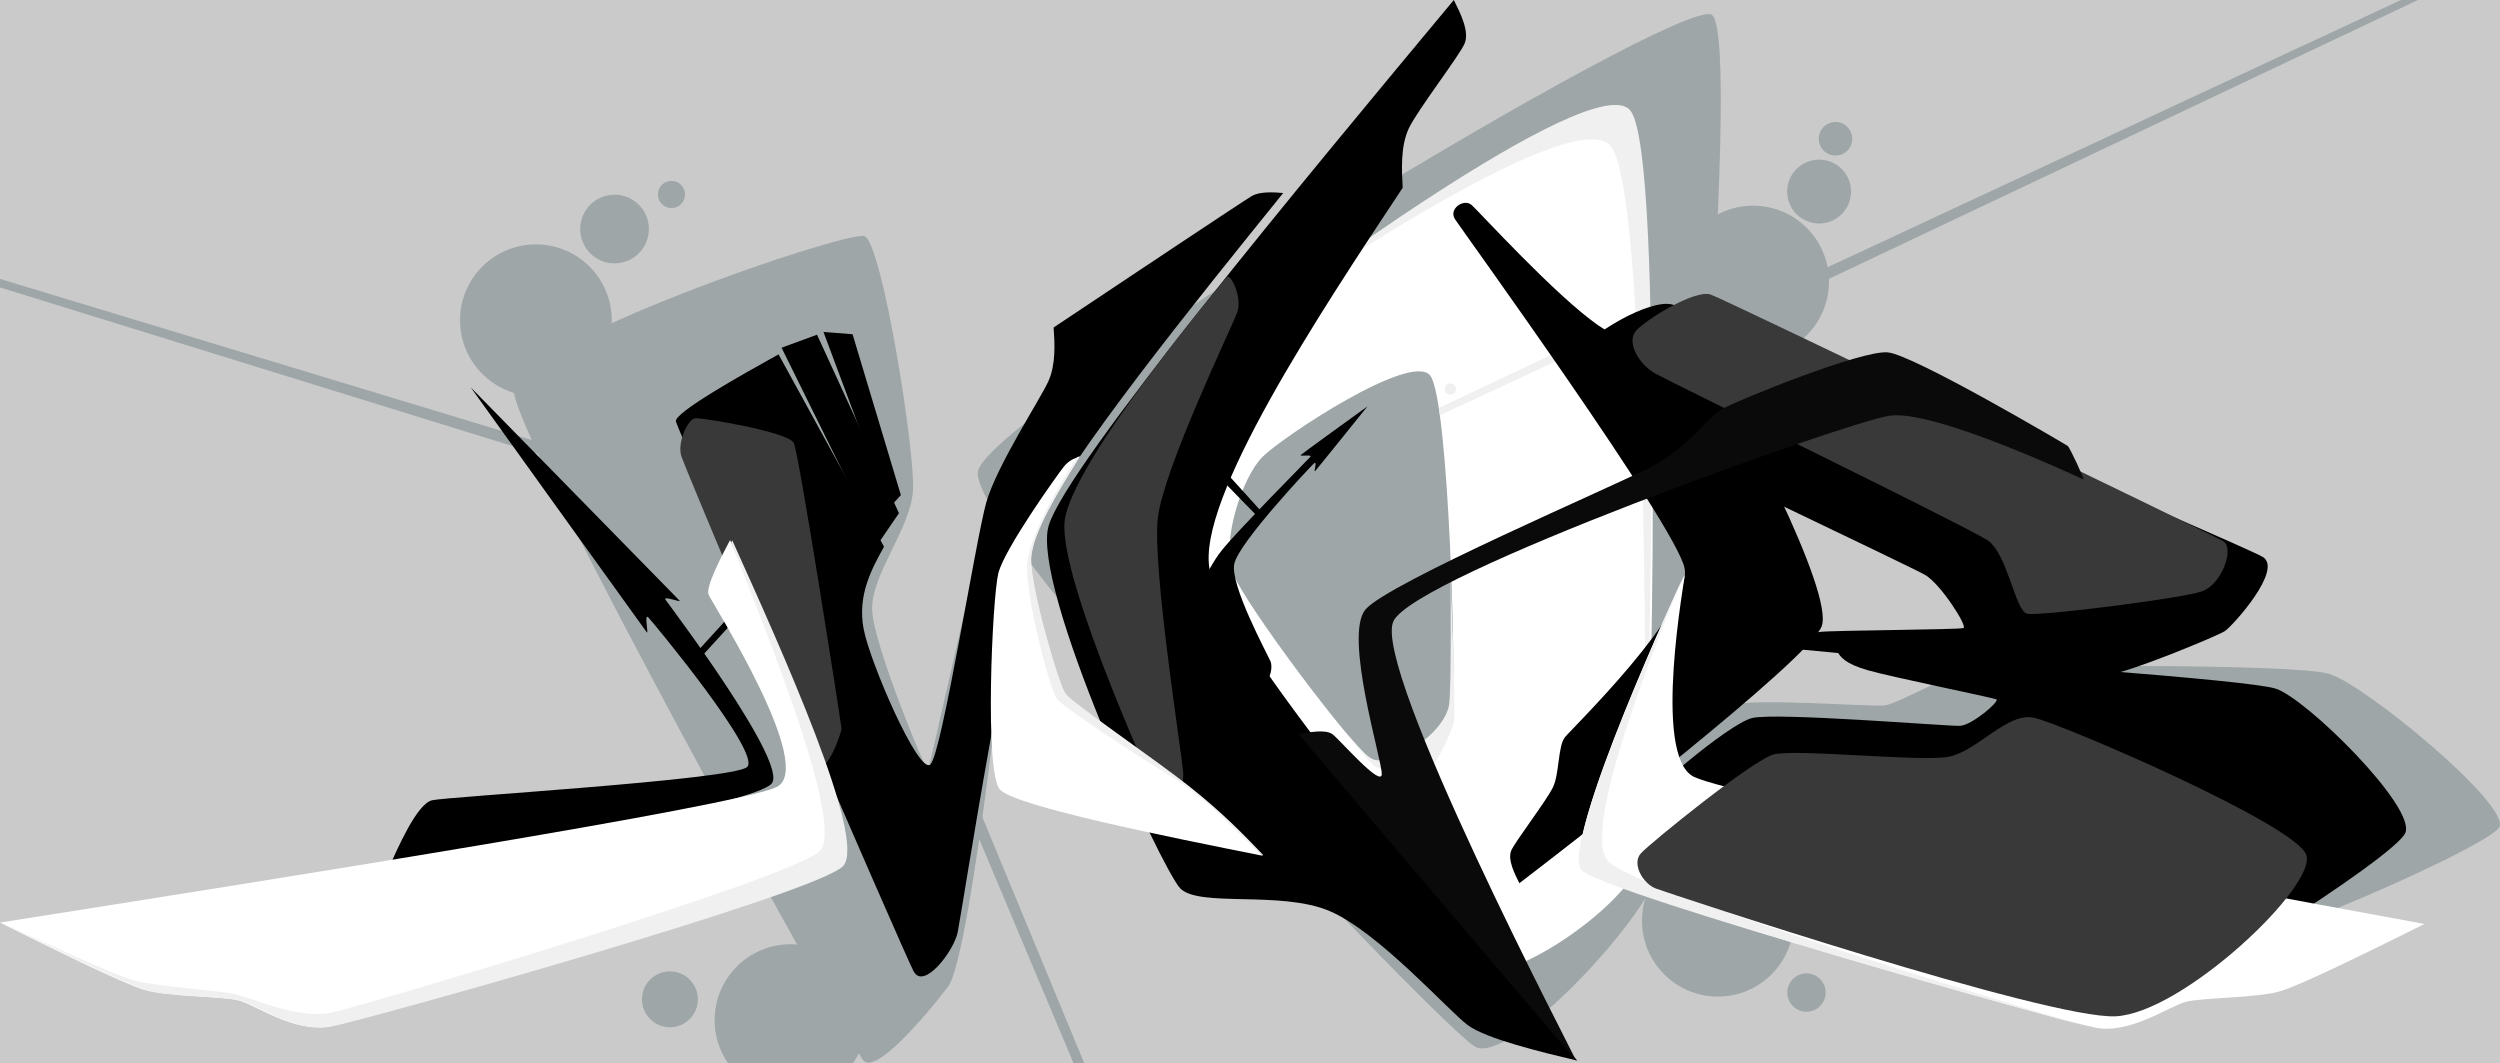
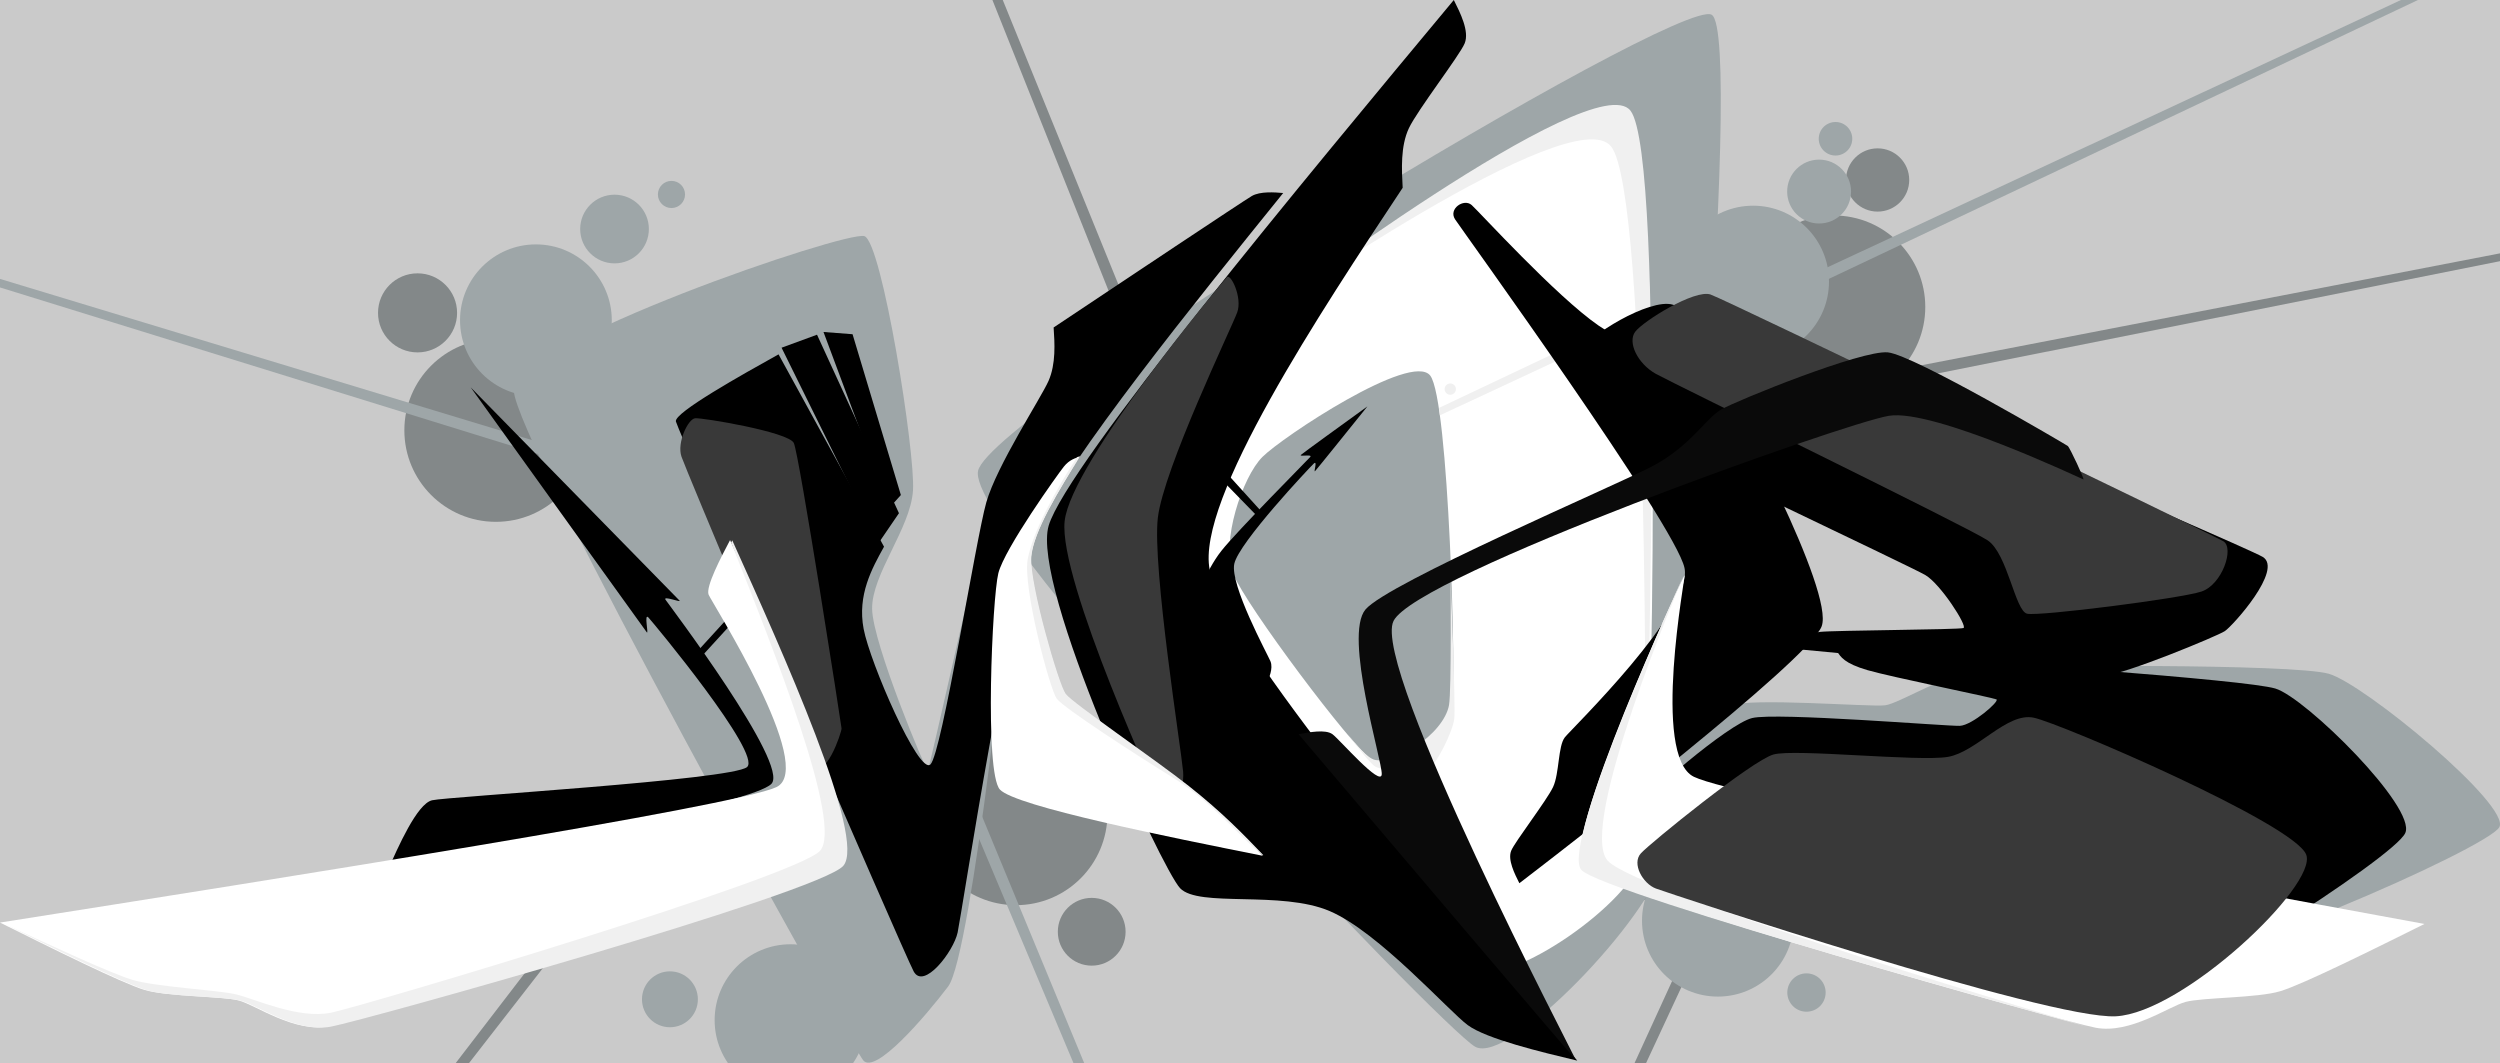
<svg xmlns="http://www.w3.org/2000/svg" width="1098.028" height="466.738" viewBox="0 0 290.52 123.491" version="1.1" id="svg1">
  <defs id="defs1">
    </defs>
  <g id="layer8" style="display:inline" transform="translate(-46.05112,-4.0053)" type="layer">
    <rect style="display:inline;fill:#cacaca;fill-opacity:1;stroke-width:0.383" id="rect58230" width="306.277" height="138.628" x="37.245" y="-3.214" />
+   </g>
+   <g id="U0_block" type="layer" style="display:inline">
+     <path id="path46-3" style="font-variation-settings:normal;display:inline;vector-effect:none;fill:#838889;fill-opacity:1;stroke:none;stroke-width:0.265px;stroke-linecap:butt;stroke-linejoin:miter;stroke-miterlimit:4;stroke-dasharray:none;stroke-dashoffset:0;stroke-opacity:1;-inkscape-stroke:none;stop-color:#000000" d="m 175.033,-17.242 c 0.122,1.098 0.229,2.545 0.264,4.498 0.071,3.957 -0.059,9.363 -0.328,15.537 L 174.766,7.445 178.873,5.25 c 0.882,-0.471 1.867,-0.72 2.867,-0.727 3.431,0.004 6.152,2.728 6.152,6.156 -0.002,1.758 -0.753,3.429 -2.066,4.598 l -2.988,2.658 3.609,1.723 c 1.503,0.718 3.598,1.729 5.312,2.551 l 0.926,0.443 0.982,-0.293 c 1.146,-0.343 2.163,-0.602 2.832,-0.721 0.446,-0.079 0.771,-0.07 0.627,-0.084 -0.08,-0.008 0.225,0.067 0.381,0.121 0.313,0.108 0.748,0.282 1.256,0.504 1.524,0.667 3.695,1.767 5.969,2.982 2.842,1.52 5.869,3.226 8.193,4.562 0.016,0.009 2.807,1.636 3.43,1.996 0.01,0.02 0.021,0.039 0.031,0.061 0.022,0.042 0.043,0.087 0.066,0.133 0.025,0.051 0.051,0.104 0.078,0.158 0.268,0.544 0.59,1.239 0.807,1.74 l 0.391,0.906 0.889,0.432 c 4.517,2.188 8.787,4.255 11.631,5.645 l 0.051,0.025 0.053,0.021 c 2.583,1.127 4.827,2.114 6.482,2.854 0.001,4.6e-4 0.943,0.435 1.756,0.809 -0.005,0.01 -0.009,0.018 -0.014,0.027 -0.054,0.107 -0.114,0.222 -0.18,0.34 -0.496,0.888 -1.321,1.995 -2.057,2.859 -7.2e-4,8.44e-4 -1.249,1.358 -1.248,1.357 5.1e-4,-3.39e-4 -1.827,0.816 -1.828,0.816 -0.76,0.324 -1.672,0.701 -2.643,1.09 -1.618,0.648 -3.405,1.329 -4.936,1.859 l 0.861,5.166 c 5.745,0.016 11.707,0.11 15.973,0.312 1.706,0.081 3.146,0.181 4.143,0.291 0.664,0.074 1.167,0.172 1.23,0.189 0.067,0.019 0.734,0.296 1.527,0.764 1.19,0.701 2.8,1.809 4.518,3.107 4.294,3.246 9.396,7.865 11.287,10.34 0.026,0.034 0.047,0.064 0.072,0.098 -1.206,0.746 -3.324,1.92 -6.246,3.312 -2.998,1.429 -6.608,3.029 -10.379,4.586 l -8.32,3.436 8.854,1.631 c 0.703,0.13 1.402,0.259 2.133,0.395 -1.408,0.684 -2.841,1.413 -4.098,1.998 -2.316,1.078 -4.344,1.928 -5.023,2.133 -0.738,0.223 -3.02,0.474 -5.168,0.617 -1.745,0.116 -4.354,0.228 -5.742,0.6 -1.085,0.29 -2.813,1.203 -3.797,1.658 -0.983,0.456 -2.015,0.877 -2.971,1.123 -0.955,0.246 -1.806,0.309 -2.488,0.18 -0.202,-0.038 -1.561,-0.365 -3.217,-0.799 l -0.014,0.053 c -1.678,-0.464 -4.026,-1.117 -7.137,-1.99 -4.959,-1.372 -11.168,-3.143 -17.449,-4.988 -0.633,-0.184 -1.219,-0.354 -1.836,-0.535 -0.274,-0.081 -0.543,-0.163 -0.844,-0.252 -1.581,-0.464 -3.119,-0.927 -4.693,-1.396 l -2.562,-0.764 -0.748,2.566 c -0.769,2.641 -3.162,4.437 -5.912,4.438 -3.434,1.41e-4 -6.162,-2.727 -6.162,-6.152 0.002,-0.622 0.098,-1.24 0.285,-1.832 l -4.779,-2.217 c -2.41,3.814 -6.762,8.78 -10.652,12.201 l -1.543,1.357 0.926,1.834 c 0.014,0.028 0.305,0.604 0.42,0.832 -0.842,-0.234 -1.715,-0.462 -2.475,-0.709 l -1.07,-0.348 -0.994,0.527 c -0.52,0.276 -0.889,0.394 -1.115,0.453 -0.315,-0.272 -0.945,-0.812 -0.945,-0.812 -0.515,-0.469 -1.148,-1.066 -1.877,-1.768 -2.732,-2.631 -6.796,-6.742 -11.396,-11.531 l -0.246,-0.256 -0.303,-0.182 c -0.657,-0.394 -1.4,-0.807 -2.131,-1.119 -1.41,-0.603 -2.96,-0.959 -4.441,-1.176 -3.386,-0.495 -7.493,-0.377 -9.83,-0.545 -0.831,-0.06 -1.517,-0.16 -1.93,-0.27 -0.184,-0.049 -0.288,-0.094 -0.348,-0.121 -0.067,-0.109 -0.463,-0.748 -0.463,-0.748 -0.228,-0.392 -0.502,-0.889 -0.809,-1.469 -0.512,-0.965 -1.114,-2.161 -1.771,-3.518 l -0.566,-1.166 -1.266,-0.271 c -4.982,-1.072 -9.798,-2.201 -12.965,-3.156 -1.056,-0.319 -1.928,-0.62 -2.512,-0.863 -0.158,-0.066 -0.258,-0.115 -0.367,-0.168 -0.006,-0.027 -0.013,-0.053 -0.02,-0.082 -0.147,-0.684 -0.291,-1.972 -0.373,-3.49 l -5.287,-0.188 c -0.79,6.305 -1.688,12.82 -2.562,17.951 -0.525,3.079 -1.049,5.674 -1.5,7.33 -2.93e-4,0.001 -0.5,1.553 -0.5,1.553 -1.321,1.74 -3.411,4.252 -5.191,5.988 -0.557,0.543 -0.913,0.778 -1.338,1.107 l -2.008,-3.314 -2.129,4.408 c -1.029,2.131 -3.173,3.479 -5.535,3.482 -3.434,1.4e-4 -6.16,-2.727 -6.16,-6.162 5.8e-5,-3.435 2.726,-6.16 6.154,-6.16 0.183,4.7e-4 0.361,0.008 0.537,0.023 l 5,0.451 -2.441,-4.387 C 72.029,84.769 70.951,82.81 69.91,80.924 l -1.084,-1.965 -2.117,0.74 c -9.294,3.251 -24.706,7.808 -36.164,11.041 -7.639,2.155 -13.967,3.804 -14.582,3.92 -0.443,0.084 -0.961,0.088 -1.551,0.006 l -0.035,-0.006 -0.037,-0.004 C 12.919,94.5 11.137,93.755 9.555,92.996 8.632,92.553 7.488,91.944 6.447,91.666 6.07,91.565 5.597,91.489 5.258,91.441 l -0.021,-0.002 -0.021,-0.004 c -2.039,-0.251 -5.386,-0.366 -7.5,-0.617 l -0.01,-0.002 -0.01,-0.002 C -3.261,90.708 -4.094,90.561 -4.463,90.449 -5.142,90.244 -7.171,89.394 -9.486,88.316 -10.65,87.775 -11.983,87.096 -13.281,86.467 -1.496,84.602 11.324,82.577 24.062,80.48 l 1.406,-0.232 0.584,-1.301 c 0.624,-1.389 1.371,-2.956 2.061,-4.1 0.345,-0.572 0.682,-1.036 0.898,-1.275 0.017,-0.019 0.033,-0.035 0.049,-0.051 0.379,-0.036 2.262,-0.215 2.264,-0.215 6.124,-0.517 21.073,-1.543 28.904,-2.557 l 3.836,-0.498 -1.842,-3.4 C 57.087,57.364 51.877,47.562 47.762,39.432 l -0.092,-0.184 -0.121,-0.168 c -2.067,-2.875 -3.871,-5.385 -5.75,-7.998 l 1.398,-0.969 c -1.03,-2.208 -1.836,-4.059 -2.318,-5.334 -0.321,-0.85 -0.486,-1.522 -0.484,-1.51 l -0.23,-1.695 -1.641,-0.49 c -2.622,-0.782 -4.399,-3.166 -4.4,-5.9 6e-5,-3.435 2.726,-6.162 6.16,-6.162 3.421,6.1e-5 6.138,2.709 6.158,6.125 -0.004,0.049 -0.006,0.09 -0.012,0.154 l -0.42,4.561 4.166,-1.9 c 5.669,-2.585 12.634,-5.212 18.291,-7.115 2.829,-0.952 5.338,-1.724 7.168,-2.219 0.576,-0.156 0.933,-0.23 1.354,-0.326 0.264,0.722 0.563,1.549 0.91,2.957 0.677,2.746 1.387,6.402 1.988,10.025 0.601,3.624 1.095,7.234 1.361,9.902 0.177,1.779 0.231,3.236 0.205,3.623 -0.074,1.089 -0.696,2.775 -1.564,4.609 -0.814,1.72 -1.98,3.941 -2.617,5.936 -0.335,1.047 -0.588,2.202 -0.574,3.389 0.05,4.244 5.031,16.251 6.215,18.879 l 0.209,0.463 0.367,0.355 c 0.359,0.347 1.461,1.365 3.033,1.037 l 1.578,-0.328 0.438,-1.551 c 0.377,-1.338 2.726,-11.713 4.115,-17.754 l 0.014,-0.055 0.01,-0.057 c 0.93,-5.003 1.733,-9.114 2.195,-11.121 l 0.344,5.1 c 0.064,0.953 0.253,2.121 0.486,3.303 0.429,2.168 2.622,11.335 4.031,13.193 0.71,0.936 3.518,2.937 4.559,3.697 l 7.537,5.504 -3.51,-8.646 C 106.309,55.811 104.488,50.737 103.396,46.656 l -0.145,-0.539 -0.348,-0.436 c -1.055,-1.318 -2.017,-2.556 -2.922,-3.752 l -4.465,-5.895 0.094,-0.299 -0.535,-0.99 c -0.352,-0.651 -0.576,-1.172 -0.689,-1.504 0.168,-0.212 0.406,-0.49 0.768,-0.85 0.815,-0.811 2.053,-1.885 3.564,-3.098 l 0.391,-0.314 0.25,-0.436 c 0.94,-1.636 2.485,-4.252 2.922,-5.244 0.894,-2.029 0.916,-4.154 0.848,-5.883 4.495,-2.996 10.304,-6.865 14.906,-9.918 -1.17,1.465 -2.22,2.752 -3.402,4.25 l 3.537,3.867 c 0.846,-0.553 1.668,-1.092 2.523,-1.645 l 0.365,-0.236 0.27,-0.338 c 6.056,-7.599 12.563,-15.508 18.805,-23.047 -0.296,0.48 -0.618,0.984 -0.805,1.381 -1.049,2.231 -1.099,4.723 -1.043,6.6 l 0.135,4.527 3.885,-2.326 C 156.507,-7.974 169.94,-15.308 175.033,-17.242 Z m 4.797,48.504 3.102,6.701 c 1.639,3.543 3.095,7.101 3.789,9.547 0.231,0.815 0.374,1.505 0.426,1.959 0.022,0.19 0.021,0.305 0.019,0.389 -0.021,0.039 0.02,-0.042 -0.043,0.047 l -0.541,0.762 -0.051,-0.006 -0.924,0.943 c -1.531,1.562 -3.903,3.707 -6.654,6.064 l -6.24,5.348 8.189,-0.686 c 1.556,-0.13 4.297,-0.104 7.01,-0.016 1.943,0.063 8.353,0.399 9.518,0.244 1.469,-0.195 4.857,-1.958 6.197,-2.555 l 7.418,-3.301 -7.936,-1.721 c -2.122,-0.46 -3.531,-0.801 -5.02,-1.154 3.012,-0.05 6.392,-0.101 7.697,-0.176 0.109,-0.006 0.847,-0.031 1.367,-0.236 0.816,-0.322 1.313,-0.951 1.549,-1.57 0.459,-1.204 -0.084,-2.34 -0.191,-2.584 -0.703,-1.605 -3.273,-5.523 -5.453,-6.781 -1.175,-0.678 -11.728,-5.707 -16.568,-8.027 z m 36.359,0.148 c 0.007,0.013 0.017,0.027 0.025,0.043 0.01,0.018 0.018,0.036 0.029,0.057 -0.059,-0.081 -0.071,-0.13 -0.055,-0.1 z m -28.256,61.467 c 0.021,2e-6 0.043,0.002 0.066,0.006 0.028,0.005 0.029,0.005 0.057,0.014 0.017,0.005 0.032,0.011 0.047,0.018 0.014,0.006 0.028,0.012 0.041,0.02 0.011,0.006 0.021,0.012 0.031,0.02 0.009,0.006 0.019,0.012 0.027,0.02 0.008,0.006 0.016,0.015 0.023,0.021 0.066,0.062 0.116,0.153 0.131,0.252 0.003,0.021 0.004,0.04 0.004,0.059 -2e-5,0.134 -0.011,0.165 -0.098,0.271 -0.006,0.008 -0.013,0.016 -0.019,0.023 -0.008,0.008 -0.015,0.016 -0.023,0.023 -0.009,0.008 -0.019,0.016 -0.029,0.023 -0.011,0.008 -0.023,0.016 -0.035,0.023 -0.014,0.008 -0.028,0.016 -0.043,0.023 -0.017,0.008 -0.035,0.016 -0.053,0.021 -0.03,0.009 -0.03,0.009 -0.061,0.014 -0.023,0.004 -0.046,0.006 -0.066,0.006 -0.018,2e-6 -0.038,-8.89e-4 -0.059,-0.004 -0.028,-0.004 -0.029,-0.006 -0.057,-0.014 -0.025,-0.007 -0.025,-0.006 -0.049,-0.016 -0.014,-0.006 -0.028,-0.013 -0.041,-0.02 -0.012,-0.006 -0.022,-0.012 -0.033,-0.02 -0.01,-0.006 -0.018,-0.014 -0.027,-0.021 -0.008,-0.006 -0.016,-0.013 -0.023,-0.02 -0.068,-0.062 -0.119,-0.151 -0.135,-0.25 -0.004,-0.023 -0.006,-0.046 -0.006,-0.066 -1e-5,-0.02 0.002,-0.042 0.006,-0.064 0.005,-0.031 0.004,-0.032 0.014,-0.062 0.006,-0.018 0.014,-0.036 0.021,-0.053 0.007,-0.015 0.015,-0.029 0.023,-0.043 0.007,-0.012 0.015,-0.024 0.023,-0.035 0.008,-0.01 0.015,-0.02 0.023,-0.029 0.008,-0.008 0.015,-0.016 0.023,-0.023 0.007,-0.007 0.015,-0.013 0.023,-0.02 0.107,-0.087 0.138,-0.098 0.271,-0.098 z M 55.857,93.5 c 0.359,6e-6 0.592,0.233 0.592,0.592 -7e-6,0.359 -0.233,0.592 -0.592,0.592 -0.359,-5e-6 -0.592,-0.233 -0.592,-0.592 6e-6,-0.359 0.233,-0.592 0.592,-0.592 z m 164.699,0.961 c 0.161,0.011 0.166,0.069 0.178,0.098 -0.087,-0.026 -0.173,-0.052 -0.273,-0.082 0.025,-8.12e-4 0.075,-0.017 0.096,-0.016 z" transform="translate(21.5325,22.46062)" />
+     <path style="font-variation-settings:normal;display:inline;vector-effect:none;fill:#838889;fill-opacity:1;stroke:none;stroke-width:0.265px;stroke-linecap:butt;stroke-linejoin:miter;stroke-miterlimit:4;stroke-dasharray:none;stroke-dashoffset:0;stroke-opacity:1;-inkscape-stroke:none;stop-color:#000000" d="m 67.777,105.429 -1.877,1.256 -122.978,160.105 0.132,0.068 125.117,-160.893 z" id="path58-8-1-5" />
+     <path style="font-variation-settings:normal;display:inline;vector-effect:none;fill:#838889;fill-opacity:1;stroke:none;stroke-width:0.265px;stroke-linecap:butt;stroke-linejoin:miter;stroke-miterlimit:4;stroke-dasharray:none;stroke-dashoffset:0;stroke-opacity:1;-inkscape-stroke:none;stop-color:#000000" d="m 213.134,45.06 2.239,0.291 L 413.352,5.831 413.296,5.693 213.189,44.398 Z" id="path58-8-1-5-7" />
+     <path style="font-variation-settings:normal;display:inline;vector-effect:none;fill:#838889;fill-opacity:1;stroke:none;stroke-width:0.265px;stroke-linecap:butt;stroke-linejoin:miter;stroke-miterlimit:4;stroke-dasharray:none;stroke-dashoffset:0;stroke-opacity:1;-inkscape-stroke:none;stop-color:#000000" d="m 200.846,101.474 -1.548,1.644 -84.062,183.55 0.144,0.036 85.97,-184.797 z" id="path58-8-1-5-7-0" />
+     <path style="font-variation-settings:normal;display:inline;vector-effect:none;fill:#838889;fill-opacity:1;stroke:none;stroke-width:0.265px;stroke-linecap:butt;stroke-linejoin:miter;stroke-miterlimit:4;stroke-dasharray:none;stroke-dashoffset:0;stroke-opacity:1;-inkscape-stroke:none;stop-color:#000000" d="m 131.346,38.378 -0.135,-2.254 -76.011,-187.028 -0.125,0.08 75.611,189.272 z" id="path58-8-1-5-7-0-8" />
+     <circle style="fill:#838889;fill-opacity:1;stroke-width:0.265;stroke-dasharray:0.794, 0.794" id="path54" cx="57.622" cy="50.009" r="10.632" />
+     <circle style="display:inline;fill:#838889;fill-opacity:1;stroke-width:0.265;stroke-dasharray:0.794, 0.794" id="path54-0" cx="213.101" cy="35.672" r="10.632" />
+     <circle style="display:inline;fill:#838889;fill-opacity:1;stroke-width:0.265;stroke-dasharray:0.794, 0.794" id="path54-0-9" cx="118.062" cy="94.556" r="10.632" />
+     <circle style="display:inline;fill:#838889;fill-opacity:1;stroke-width:0.098;stroke-dasharray:0.294, 0.294" id="path54-0-9-8" cx="126.865" cy="108.278" r="3.938" />
+     <circle style="display:inline;fill:#838889;fill-opacity:1;stroke-width:0.091;stroke-dasharray:0.274, 0.274" id="path54-0-2" cx="218.192" cy="20.915" r="3.675" />
+     <circle style="display:inline;fill:#838889;fill-opacity:1;stroke-width:0.114;stroke-dasharray:0.343, 0.343" id="path54-1" cx="48.523" cy="36.358" r="4.594" />
  </g>
  <g id="U1_block" type="layer" transform="translate(-46.05112,-4.0053)" style="display:inline">
    <path style="font-variation-settings:normal;opacity:1;vector-effect:none;fill:#9ea6a8;fill-opacity:1;stroke:none;stroke-width:0.265px;stroke-linecap:butt;stroke-linejoin:miter;stroke-miterlimit:4;stroke-dasharray:none;stroke-dashoffset:0;stroke-opacity:1;-inkscape-stroke:none;stop-color:#000000;stop-opacity:1" d="m 149.898,126.861 c -1.379,-1.665 -40.66,-72.382 -40.609,-77.86 0.051,-5.477 38.697,-18.611 40.74,-17.925 2.043,0.686 5.943,25.197 5.645,29.581 -0.297,4.384 -4.796,9.702 -4.749,13.722 0.047,4.02 6.31,18.946 6.474,18.81 0.163,-0.136 6.516,-28.798 7.271,-30.902 0.755,-2.105 2.82,1.886 2.672,5.072 -0.147,3.186 -4.813,47.268 -7.586,50.919 -2.773,3.651 -8.479,10.247 -9.859,8.582 z" id="path46" transform="translate(-3.526875,0.3712495)" />
    <path style="font-variation-settings:normal;opacity:1;vector-effect:none;fill:#9ea6a8;fill-opacity:1;stroke:none;stroke-width:0.265px;stroke-linecap:butt;stroke-linejoin:miter;stroke-miterlimit:4;stroke-dasharray:none;stroke-dashoffset:0;stroke-opacity:1;-inkscape-stroke:none;stop-color:#000000;stop-opacity:1" d="m 159.711,58.713 c 1.55,-6.775 81.379,-55.183 85.247,-52.995 3.868,2.188 -3.941,91.238 -5.504,98.072 -1.564,6.835 -18.053,24.074 -21.984,21.85 -3.931,-2.224 -59.308,-60.153 -57.758,-66.927 z" id="path47" />
    <path style="font-variation-settings:normal;opacity:1;vector-effect:none;fill:#9ea6a8;fill-opacity:1;stroke:none;stroke-width:0.265px;stroke-linecap:butt;stroke-linejoin:miter;stroke-miterlimit:4;stroke-dasharray:none;stroke-dashoffset:0;stroke-opacity:1;-inkscape-stroke:none;stop-color:#000000;stop-opacity:1" d="m 246.933,86.029 c -2.41,1.009 -18.815,15.236 -16.52,16.957 2.295,1.721 52.574,14.53 62.288,14.278 9.714,-0.252 42.317,-14.654 43.782,-17.119 1.465,-2.465 -15.696,-16.696 -19.832,-17.85 -4.136,-1.154 -35.59,-1.022 -39.968,-0.58 -4.378,0.443 -9.858,4.026 -11.557,4.251 -1.699,0.226 -15.783,-0.947 -18.193,0.062 z" id="path49" />
    <circle style="fill:#9ea6a8;fill-opacity:1;stroke-width:0.169;stroke-dasharray:0.506, 0.506" id="path57" cx="108.328" cy="41.223" r="8.817" />
    <circle style="display:inline;fill:#9ea6a8;fill-opacity:1;stroke-width:0.169;stroke-dasharray:0.506, 0.506" id="path57-7" cx="249.777" cy="36.725" r="8.817" />
    <circle style="display:inline;fill:#9ea6a8;fill-opacity:1;stroke-width:0.169;stroke-dasharray:0.506, 0.506" id="path57-7-7" cx="245.683" cy="111" r="8.817" />
    <circle style="display:inline;fill:#9ea6a8;fill-opacity:1;stroke-width:0.043;stroke-dasharray:0.128, 0.128" id="path57-7-7-0" cx="255.978" cy="119.346" r="2.228" />
    <circle style="display:inline;fill:#9ea6a8;fill-opacity:1;stroke-width:0.071;stroke-dasharray:0.213, 0.213" id="path57-7-9" cx="257.446" cy="26.266" r="3.712" />
    <circle style="display:inline;fill:#9ea6a8;fill-opacity:1;stroke-width:0.037;stroke-dasharray:0.112, 0.112" id="path57-7-9-5" cx="259.351" cy="20.131" r="1.949" />
    <circle style="display:inline;fill:#9ea6a8;fill-opacity:1;stroke-width:0.169;stroke-dasharray:0.506, 0.506" id="path57-3" cx="137.914" cy="122.554" r="8.817" />
    <circle style="display:inline;fill:#9ea6a8;fill-opacity:1;stroke-width:0.062;stroke-dasharray:0.186, 0.186" id="path57-3-1" cx="123.902" cy="120.132" r="3.248" />
    <circle style="display:inline;fill:#9ea6a8;fill-opacity:1;stroke-width:0.076;stroke-dasharray:0.229, 0.229" id="path57-4" cx="117.464" cy="30.62" r="3.991" />
    <circle style="display:inline;fill:#9ea6a8;fill-opacity:1;stroke-width:0.03;stroke-dasharray:0.091, 0.091" id="path57-4-6" cx="124.081" cy="26.603" r="1.578" />
    <path style="font-variation-settings:normal;opacity:1;vector-effect:none;fill:#9ea6a8;fill-opacity:1;stroke:none;stroke-width:0.265px;stroke-linecap:butt;stroke-linejoin:miter;stroke-miterlimit:4;stroke-dasharray:none;stroke-dashoffset:0;stroke-opacity:1;-inkscape-stroke:none;stop-color:#000000;stop-opacity:1" d="m 112.467,57.296 -1.838,-1.313 -193.21,-58.54 -0.016,0.148 194.703,60.263 z" id="path58" />
    <path style="font-variation-settings:normal;display:inline;vector-effect:none;fill:#9ea6a8;fill-opacity:1;stroke:none;stroke-width:0.265px;stroke-linecap:butt;stroke-linejoin:miter;stroke-miterlimit:4;stroke-dasharray:none;stroke-dashoffset:0;stroke-opacity:1;-inkscape-stroke:none;stop-color:#000000" d="m 246.67,41.247 2.243,-0.261 182.473,-86.376 -0.087,-0.12 -184.736,86.102 z" id="path58-8" />
    <path style="font-variation-settings:normal;display:inline;vector-effect:none;fill:#9ea6a8;fill-opacity:1;stroke:none;stroke-width:0.265px;stroke-linecap:butt;stroke-linejoin:miter;stroke-miterlimit:4;stroke-dasharray:none;stroke-dashoffset:0;stroke-opacity:1;-inkscape-stroke:none;stop-color:#000000" d="m 157.64,94.422 0.163,2.252 78.326,186.07 0.124,-0.082 -77.953,-188.319 z" id="path58-8-1" />
  </g>
  <g id="O_block" style="display:inline" type="layer" transform="translate(-46.05112,-4.0053)">
    <path id="path16" style="font-variation-settings:normal;opacity:1;vector-effect:none;fill:#ffffff;fill-opacity:1;stroke:none;stroke-width:0.265px;stroke-linecap:butt;stroke-linejoin:miter;stroke-miterlimit:4;stroke-dasharray:none;stroke-dashoffset:0;stroke-opacity:1;-inkscape-stroke:none;stop-color:#000000;stop-opacity:1" d="m 110.204,33.552 c -1.986,-2.545 -19.681,10.428 -21.179,11.779 -1.499,1.351 -5.44,7.719 -3.904,11.454 1.536,3.734 15.571,21.904 17.02,22.934 1.449,1.029 8.366,-3.566 8.848,-6.233 0.482,-2.667 1.201,-37.388 -0.785,-39.932 z M 99.422,47.486 c 1.019,1.313 1.42,16.705 1.206,18.123 -0.214,1.418 -3.311,3.504 -4.401,2.761 -1.09,-0.743 -6.818,-8.37 -7.514,-10.096 -0.696,-1.727 0.503,-5.275 1.582,-6.36 1.079,-1.085 8.108,-5.741 9.127,-4.428 z" transform="matrix(2.13755,0,0,2.13755,-0.2658741,-53.85453)" />
    <path style="font-variation-settings:normal;opacity:1;vector-effect:none;fill:#f0f0f0;fill-opacity:1;stroke:none;stroke-width:0.265px;stroke-linecap:butt;stroke-linejoin:miter;stroke-miterlimit:4;stroke-dasharray:none;stroke-dashoffset:0;stroke-opacity:1;-inkscape-stroke:none;stop-color:#000000;stop-opacity:1" d="m 192.869,40.484 c -0.012,0.022 35.96,-25.102 40.409,-19.455 4.449,5.647 3.975,75.822 3.987,75.8 0.012,-0.022 2.47,-74.62 -1.744,-79.969 -4.214,-5.348 -42.64,23.602 -42.652,23.624 z" id="path4" />
    <path style="font-variation-settings:normal;display:inline;vector-effect:none;fill:#f0f0f0;fill-opacity:1;stroke:none;stroke-width:0.265px;stroke-linecap:butt;stroke-linejoin:miter;stroke-miterlimit:4;stroke-dasharray:none;stroke-dashoffset:0;stroke-opacity:1;-inkscape-stroke:none;stop-color:#000000" d="m 202.726,89.398 c 0.965,1.182 2.257,2.765 3.164,2.985 0.907,0.22 2.837,-0.339 4.765,-1.588 1.928,-1.25 3.549,-3.101 3.851,-4.778 0.302,-1.676 0.172,-14.877 0.177,-14.865 0.005,0.013 0.593,14.904 0.437,16.414 -0.155,1.51 -2.153,5.586 -3.291,6.188 -1.138,0.602 -5.215,-0.217 -5.859,-0.574 -0.644,-0.357 -2.242,-2.462 -3.244,-3.783 z" id="path51-1" transform="translate(-0.06686093,-0.07346008)" />
    <path style="font-variation-settings:normal;opacity:1;vector-effect:none;fill:#f0f0f0;fill-opacity:1;stroke:none;stroke-width:0.265px;stroke-linecap:butt;stroke-linejoin:miter;stroke-miterlimit:4;stroke-dasharray:none;stroke-dashoffset:0;stroke-opacity:1;-inkscape-stroke:none;stop-color:#000000;stop-opacity:1" d="m 213.276,51.409 22.113,-10.465 0.093,1.021 L 213.376,52.268 Z" id="path52" />
    <circle style="fill:#f0f0f0;fill-opacity:1;stroke-width:0.171;stroke-dasharray:0.512, 0.512" id="path53" cx="214.585" cy="49.223" r="0.656" />
  </g>
  <g id="M1_block" style="display:inline" type="layer" transform="translate(-46.05112,-4.0053)">
    <path style="font-variation-settings:normal;opacity:1;vector-effect:none;fill:#000000;fill-opacity:1;stroke:none;stroke-width:0.265px;stroke-linecap:butt;stroke-linejoin:miter;stroke-miterlimit:4;stroke-dasharray:none;stroke-dashoffset:0;stroke-opacity:1;-inkscape-stroke:none;stop-color:#000000;stop-opacity:1" d="m 46.25,43.372 c 0.124,0.555 14.45,33.707 15.09,34.902 0.639,1.195 2.534,-1.257 2.792,-2.472 0.258,-1.215 3.412,-21.817 5.163,-25.862 1.751,-4.045 9.984,-14.238 15.497,-21.063 -0.525,-0.044 -1.459,-0.122 -1.996,0.193 -0.537,0.315 -8.242,5.451 -12.573,8.339 0.066,0.984 0.154,2.31 -0.324,3.394 -0.478,1.084 -3.284,5.371 -3.949,7.709 -0.665,2.339 -2.819,15.951 -3.547,16.631 -0.728,0.679 -3.832,-6.451 -4.238,-8.605 -0.406,-2.154 0.529,-3.837 1.295,-5.215 -2.231,-4.069 -4.463,-8.138 -6.694,-12.207 -2.275,1.269 -6.639,3.702 -6.515,4.257 z" id="path11" transform="matrix(1.831129,0,0,1.831129,39.90334,-26.44234)" />
    <path style="font-variation-settings:normal;opacity:1;vector-effect:none;fill:#000000;fill-opacity:1;stroke:none;stroke-width:0.484px;stroke-linecap:butt;stroke-linejoin:miter;stroke-miterlimit:4;stroke-dasharray:none;stroke-dashoffset:0;stroke-opacity:1;-inkscape-stroke:none;stop-color:#000000;stop-opacity:1" d="m 136.875,44.412 11.235,22.755 2.407,-3.524 -9.522,-20.743 z" id="path22" />
    <path style="font-variation-settings:normal;vector-effect:none;fill:#000000;fill-opacity:1;stroke:none;stroke-width:0.484px;stroke-linecap:butt;stroke-linejoin:miter;stroke-miterlimit:4;stroke-dasharray:none;stroke-dashoffset:0;stroke-opacity:1;-inkscape-stroke:none;stop-color:#000000" d="m 141.748,42.585 7.634,20.455 1.357,-1.507 -5.614,-18.689 z" id="path22-2" />
  </g>
  <g id="M3_block" style="display:inline" type="layer" transform="translate(-46.05112,-4.0053)">
    <path style="font-variation-settings:normal;opacity:1;vector-effect:none;fill:#000000;fill-opacity:1;stroke:none;stroke-width:0.265px;stroke-linecap:butt;stroke-linejoin:miter;stroke-miterlimit:4;stroke-dasharray:none;stroke-dashoffset:0;stroke-opacity:1;-inkscape-stroke:none;stop-color:#000000;stop-opacity:1" d="M 75.329,37.455 C 68.472,50.524 57.491,71.457 57.173,75.453 c -0.318,3.996 11.557,19.783 12.971,20.756 1.414,0.973 6.286,-1.214 9.593,-0.566 3.307,0.648 8.719,4.626 10.073,5.239 1.354,0.613 4.943,0.697 7.274,0.751 C 86.158,93.131 69.545,80.205 67.753,76.061 65.96,71.918 71.203,58.568 74.651,49.788 74.347,48.668 73.958,47.238 74.245,46.007 c 0.286,-1.231 2.192,-5.202 2.335,-6.01 0.143,-0.808 -0.684,-1.837 -1.251,-2.542 z" id="path2" transform="matrix(1.790544,0.3833877,-0.3833877,1.790544,94.47503,-91.93924)" />
    <path style="font-variation-settings:normal;opacity:1;vector-effect:none;fill:#000000;fill-opacity:1;stroke:none;stroke-width:0.265px;stroke-linecap:butt;stroke-linejoin:miter;stroke-miterlimit:4;stroke-dasharray:none;stroke-dashoffset:0;stroke-opacity:1;-inkscape-stroke:none;stop-color:#000000;stop-opacity:1" d="m 27.937,71.93 c 0.681,-1.547 1.887,-4.288 2.838,-4.515 0.952,-0.228 19.012,-1.286 19.99,-2.106 0.977,-0.82 -5.952,-9.168 -6.257,-9.493 -0.305,-0.325 0.04,1.126 -0.106,0.937 -0.146,-0.189 -7.398,-10.285 -11.174,-15.544 4.475,4.566 13.113,13.382 13.254,13.534 0.14,0.152 -1.081,-0.338 -0.888,-0.054 0.193,0.284 7.909,10.483 6.716,11.687 -1.193,1.204 -15.418,3.873 -24.372,5.553 z" id="path23" transform="matrix(1.831129,0,0,1.831129,39.90334,-26.44234)" />
    <path style="font-variation-settings:normal;opacity:1;vector-effect:none;fill:#000000;fill-opacity:1;stroke:none;stroke-width:0.484px;stroke-linecap:butt;stroke-linejoin:miter;stroke-miterlimit:4;stroke-dasharray:none;stroke-dashoffset:0;stroke-opacity:1;-inkscape-stroke:none;stop-color:#000000;stop-opacity:1" d="m 127.174,79.607 6.203,-6.798 0.34,0.765 -6.288,6.883 z" id="path24" />
    <path style="font-variation-settings:normal;display:inline;vector-effect:none;fill:#000000;fill-opacity:1;stroke:none;stroke-width:0.265px;stroke-linecap:butt;stroke-linejoin:miter;stroke-miterlimit:4;stroke-dasharray:none;stroke-dashoffset:0;stroke-opacity:1;-inkscape-stroke:none;stop-color:#000000" d="m 193.422,82.974 c 0.007,-0.015 0.635,-1.264 0.26,-2.137 -0.375,-0.873 -4.716,-8.854 -4.197,-11.311 0.519,-2.457 8.736,-11.172 9.233,-11.645 0.497,-0.473 -0.07,1.107 0.16,0.865 0.229,-0.242 3.958,-4.878 6.079,-7.516 -2.736,1.979 -7.427,5.371 -7.723,5.632 -0.295,0.261 1.394,-0.12 1.075,0.249 -0.318,0.369 -8.443,8.535 -10.323,10.906 -1.88,2.371 -3.256,6.321 -3.188,6.461 0.068,0.141 8.443,8.338 8.531,8.423 0.087,0.085 0.087,0.085 0.095,0.071 z" id="path59" />
    <path style="font-variation-settings:normal;opacity:1;vector-effect:none;fill:#000000;fill-opacity:1;stroke:none;stroke-width:0.265px;stroke-linecap:butt;stroke-linejoin:miter;stroke-miterlimit:4;stroke-dasharray:none;stroke-dashoffset:0;stroke-opacity:1;-inkscape-stroke:none;stop-color:#000000;stop-opacity:1" d="m 192.534,64.383 v 0 l -5.119,-5.25 h 1.313 l 3.806,4.2 z" id="path60" />
  </g>
  <g id="M4_block" style="display:inline" type="layer" transform="translate(-46.05112,-4.0053)">
    <path style="font-variation-settings:normal;opacity:1;vector-effect:none;fill:#393939;fill-opacity:1;stroke:none;stroke-width:0.265px;stroke-linecap:butt;stroke-linejoin:miter;stroke-miterlimit:4;stroke-dasharray:none;stroke-dashoffset:0;stroke-opacity:1;-inkscape-stroke:none;stop-color:#000000;stop-opacity:1" d="m 189.288,38.045 c -0.445,0.438 -18.102,21.528 -18.859,28.346 -0.757,6.817 11.056,32.616 11.673,33.677 0.617,1.061 2.296,-2.14 2.094,-4.557 -0.202,-2.418 -3.606,-23.803 -2.939,-29.494 0.667,-5.691 8.596,-22.149 9.223,-23.868 0.627,-1.72 -0.747,-4.541 -1.192,-4.103 z" id="path43" transform="translate(-0.6562835,-1.837594)" />
    <path style="font-variation-settings:normal;opacity:1;vector-effect:none;fill:#393939;fill-opacity:1;stroke:none;stroke-width:0.265px;stroke-linecap:butt;stroke-linejoin:miter;stroke-miterlimit:4;stroke-dasharray:none;stroke-dashoffset:0;stroke-opacity:1;-inkscape-stroke:none;stop-color:#000000;stop-opacity:1" d="m 125.245,57.077 c 0.562,1.611 13.772,33.151 15.189,35.581 1.417,2.43 3.441,-3.588 3.412,-4.006 -0.029,-0.418 -4.925,-31.88 -5.548,-33.169 -0.623,-1.288 -10.641,-2.953 -11.467,-2.872 -0.825,0.081 -2.147,2.854 -1.585,4.465 z" id="path44" />
  </g>
  <g id="M2_block" style="display:inline" type="layer" transform="translate(-46.05112,-4.0053)">
    <path style="font-variation-settings:normal;opacity:1;vector-effect:none;fill:#ffffff;fill-opacity:1;stroke:none;stroke-width:0.265px;stroke-linecap:butt;stroke-linejoin:miter;stroke-miterlimit:4;stroke-dasharray:none;stroke-dashoffset:0;stroke-opacity:1;-inkscape-stroke:none;stop-color:#000000;stop-opacity:1" d="M 26.016,101.083 C 36.441,86.626 53.655,62.754 54.612,60.047 55.569,57.34 43.407,54.709 42.912,54.502 c -0.495,-0.206 -1.144,-2.269 -1.502,-3.407 7.28,2.72 19.45,7.268 19.626,9.543 0.176,2.275 -14.412,28.438 -15.654,30.276 -1.243,1.838 -4.226,2.336 -5.18,2.892 -0.954,0.556 -3.377,3.063 -4.707,3.784 -1.33,0.721 -6.134,2.355 -9.479,3.494 z" id="path1" transform="matrix(1.289512,1.300073,-1.300073,1.289512,143.9193,-52.95617)" />
    <path id="path1-1" style="font-variation-settings:normal;display:inline;vector-effect:none;fill:#f0f0f0;fill-opacity:1;stroke:none;stroke-width:0.484px;stroke-linecap:butt;stroke-linejoin:miter;stroke-miterlimit:4;stroke-dasharray:none;stroke-dashoffset:0;stroke-opacity:1;-inkscape-stroke:none;stop-color:#000000" d="m 131.148,66.8 c -0.04,0.075 -0.094,0.181 -0.135,0.26 4.933,12.38 13.029,32.753 10.345,35.803 -2.701,3.071 -52.909,17.989 -56.776,18.814 -3.868,0.825 -9.045,-1.667 -11.225,-2.148 -2.181,-0.481 -9.165,-0.837 -11.913,-1.657 -2.459,-0.734 -9.266,-3.882 -14.846,-6.483 5.779,2.874 13.866,6.888 16.477,7.676 2.652,0.8 9.035,0.717 10.988,1.24 1.953,0.523 6.447,3.76 10.439,3.005 3.992,-0.755 56.816,-15.527 59.547,-18.689 2.732,-3.162 -7.05,-24.848 -12.901,-37.821 z" />
    <path style="font-variation-settings:normal;vector-effect:none;fill:#ffffff;fill-opacity:1;stroke:none;stroke-width:0.265px;stroke-linecap:butt;stroke-linejoin:miter;stroke-miterlimit:4;stroke-dasharray:none;stroke-dashoffset:0;stroke-opacity:1;-inkscape-stroke:none;stop-color:#000000" d="m 52.588,46.496 c 1.26,2.024 2.967,4.766 3.091,6.4 0.124,1.635 -1.732,8.086 -2.183,8.681 -0.452,0.596 -5.683,4.162 -7.814,5.848 -2.131,1.685 -3.429,3.035 -4.727,4.385 5.917,-1.181 15.702,-3.136 16.687,-4.205 0.985,-1.07 0.488,-12.17 0.099,-13.73 -0.389,-1.559 -3.796,-6.316 -4.157,-6.764 -0.361,-0.449 -0.752,-0.551 -0.996,-0.615 z" id="path13-3" transform="matrix(-1.831129,0,0,1.831129,267.7984,-28.03671)" />
    <path id="path13-3-2-8" style="font-variation-settings:normal;display:inline;vector-effect:none;fill:#f0f0f0;fill-opacity:1;stroke:none;stroke-width:0.484px;stroke-linecap:butt;stroke-linejoin:miter;stroke-miterlimit:4;stroke-dasharray:none;stroke-dashoffset:0;stroke-opacity:1;-inkscape-stroke:none;stop-color:#000000" d="m 171.558,57.025 c -0.1,0.026 -0.218,0.059 -0.342,0.099 -2.497,3.852 -5.193,8.753 -5.742,11.907 -0.566,3.253 2.571,15.064 3.372,16.155 0.801,1.09 9.11,6.464 13.569,9.225 4.326,2.679 7.483,6.566 10.27,8.934 0.052,0.01 0.123,0.025 0.175,0.035 -2.376,-2.472 -4.753,-4.944 -8.655,-8.03 -3.902,-3.086 -13.482,-9.617 -14.309,-10.708 -0.827,-1.09 -4.225,-12.903 -3.998,-15.896 0.227,-2.993 3.353,-8.014 5.661,-11.72 z" />
  </g>
  <g id="B1_block" style="display:inline" type="layer" transform="translate(-46.05112,-4.0053)">
    <path style="font-variation-settings:normal;opacity:1;vector-effect:none;fill:#000000;fill-opacity:1;stroke:none;stroke-width:0.265px;stroke-linecap:butt;stroke-linejoin:miter;stroke-miterlimit:4;stroke-dasharray:none;stroke-dashoffset:0;stroke-opacity:1;-inkscape-stroke:none;stop-color:#000000;stop-opacity:1" d="m 107.601,32.313 c 1.482,0.451 36.091,15.217 37.424,16.004 1.333,0.787 -1.905,4.385 -2.4,4.711 -0.495,0.326 -6.382,2.756 -7.582,2.804 -1.199,0.048 -18.943,-1.579 -19.295,-1.634 -0.351,-0.055 0.276,-1.019 1.176,-1.12 0.9,-0.102 8.841,-0.139 9.114,-0.246 0.273,-0.108 -1.459,-2.806 -2.43,-3.367 -0.971,-0.56 -17.016,-8.135 -17.883,-8.687 -0.867,-0.552 -3.89,-4.889 -3.782,-5.635 0.108,-0.746 4.174,-3.281 5.657,-2.829 z" id="path3" transform="matrix(1.831129,0,0,1.831129,43.43109,-19.75591)" />
    <path style="font-variation-settings:normal;vector-effect:none;fill:#000000;fill-opacity:1;stroke:none;stroke-width:0.265px;stroke-linecap:butt;stroke-linejoin:miter;stroke-miterlimit:4;stroke-dasharray:none;stroke-dashoffset:0;stroke-opacity:1;-inkscape-stroke:none;stop-color:#000000" d="m 75.404,49.465 c -1.388,1.636 -18.578,21.905 -19.061,24.954 -0.483,3.049 11.368,17.178 12.838,18.247 1.471,1.069 6.903,1.012 10.939,2.685 4.036,1.673 11.865,7.289 12.627,7.72 0.761,0.431 1.873,-0.726 1.119,-1.475 -0.754,-0.749 -23.665,-21.405 -25.149,-24.77 -1.485,-3.365 6.47,-15.274 6.893,-16.116 0.424,-0.842 -0.189,-3.098 0.098,-4.328 0.286,-1.231 2.192,-5.202 2.335,-6.01 0.143,-0.808 -0.684,-1.837 -1.251,-2.542 0,10e-7 0,3e-6 -1.388,1.636 z" id="path2-3" transform="matrix(-1.343608,-0.2876908,0.2876908,-1.343608,312.031,192.9997)" />
  </g>
  <g id="B3_block" style="display:inline" type="layer" transform="translate(-46.05112,-4.0053)">
    <path style="font-variation-settings:normal;display:inline;vector-effect:none;fill:#000000;fill-opacity:1;stroke:none;stroke-width:0.265px;stroke-linecap:butt;stroke-linejoin:miter;stroke-miterlimit:4;stroke-dasharray:none;stroke-dashoffset:0;stroke-opacity:1;-inkscape-stroke:none;stop-color:#000000" d="m 259.533,79.693 c 17.567,1.217 47.424,3.286 50.928,4.324 3.504,1.038 16.45,13.845 15.1,16.795 -1.35,2.95 -28.367,20.014 -32.205,20.255 -3.837,0.242 -54.064,-14.56 -54.657,-14.803 -0.593,-0.242 -3.288,-6.614 -2.465,-8.138 0.823,-1.523 10.645,-9.993 13.429,-10.678 2.784,-0.686 22.709,0.963 24.135,0.906 1.426,-0.056 4.665,-2.873 4.256,-3.075 -0.409,-0.202 -12.323,-2.619 -14.988,-3.398 -2.665,-0.779 -3.132,-1.537 -3.532,-2.189 z" id="path33" />
  </g>
  <g id="B2_block" style="display:inline" type="layer" transform="translate(-46.05112,-4.0053)">
    <path style="font-variation-settings:normal;vector-effect:none;fill:#ffffff;fill-opacity:1;stroke:none;stroke-width:0.265px;stroke-linecap:butt;stroke-linejoin:miter;stroke-miterlimit:4;stroke-dasharray:none;stroke-dashoffset:0;stroke-opacity:1;-inkscape-stroke:none;stop-color:#000000" d="M 26.016,101.083 C 35.459,87.265 51.052,64.446 52.035,61.591 53.018,58.735 43.241,52.16 43.364,52.155 c 0.122,-0.005 17.663,6.301 17.755,8.529 0.093,2.229 -14.495,28.391 -15.737,30.229 -1.243,1.838 -4.226,2.336 -5.18,2.892 -0.954,0.556 -3.377,3.063 -4.707,3.784 -1.33,0.721 -6.134,2.355 -9.479,3.494 z" id="path1-2" transform="matrix(-1.289512,1.300073,1.300073,1.289512,229.9259,-52.79483)" />
    <path style="font-variation-settings:normal;display:inline;vector-effect:none;fill:#f0f0f0;fill-opacity:1;stroke:none;stroke-width:0.265px;stroke-linecap:butt;stroke-linejoin:miter;stroke-miterlimit:4;stroke-dasharray:none;stroke-dashoffset:0;stroke-opacity:1;-inkscape-stroke:none;stop-color:#000000" d="m 241.646,71.081 c 0.146,-0.344 0.146,-0.344 -0.015,0.008 -0.162,0.352 -14.284,31.112 -11.747,33.899 2.537,2.787 58.701,18.207 58.716,18.199 0.015,-0.008 -52.053,-15.316 -55.653,-19.27 -3.6,-3.955 8.553,-32.492 8.7,-32.835 z" id="path55-6" transform="translate(-0.06522972,0.1110987)" />
    <path style="font-variation-settings:normal;opacity:1;vector-effect:none;fill:#f0f0f0;fill-opacity:1;stroke:none;stroke-width:0.265px;stroke-linecap:butt;stroke-linejoin:miter;stroke-miterlimit:4;stroke-dasharray:none;stroke-dashoffset:0;stroke-opacity:1;-inkscape-stroke:none;stop-color:#000000;stop-opacity:1" d="m 246.99,108.976 v 0 l 4.78,-12.309 0.655,0.214 -4.299,12.466 z" id="path56" />
  </g>
  <g id="B4_block" style="display:inline" type="layer" transform="translate(-46.05112,-4.0053)">
    <path style="font-variation-settings:normal;opacity:1;vector-effect:none;fill:#393939;fill-opacity:1;stroke:none;stroke-width:0.265px;stroke-linecap:butt;stroke-linejoin:miter;stroke-miterlimit:4;stroke-dasharray:none;stroke-dashoffset:0;stroke-opacity:1;-inkscape-stroke:none;stop-color:#000000;stop-opacity:1" d="m 252.148,91.681 c 2.494,-0.69 16.924,0.865 20.279,0.278 3.355,-0.588 6.846,-5.216 9.97,-4.55 3.125,0.666 30.331,12.353 31.658,15.924 1.327,3.57 -14.325,18.39 -22.141,18.774 -7.816,0.385 -51.921,-14.284 -53.434,-14.847 -1.514,-0.563 -2.837,-2.89 -1.748,-4.088 1.089,-1.198 12.922,-10.8 15.416,-11.49 z" id="path41" />
  </g>
  <g id="B5_block" style="display:inline" type="layer">
    <path style="font-variation-settings:normal;display:inline;opacity:1;vector-effect:none;fill:#393939;fill-opacity:1;stroke:none;stroke-width:0.265px;stroke-linecap:butt;stroke-linejoin:miter;stroke-miterlimit:4;stroke-dasharray:none;stroke-dashoffset:0;stroke-opacity:1;-inkscape-stroke:none;stop-color:#000000;stop-opacity:1" d="m 232.545,44.419 c 0.91,-1.23 6.921,-4.97 8.764,-4.331 1.843,0.639 58.254,27.885 59.576,28.665 1.322,0.78 -0.123,5.042 -2.53,5.85 -2.407,0.808 -18.855,2.893 -20.259,2.578 -1.403,-0.315 -2.274,-6.976 -4.588,-8.525 -2.314,-1.55 -36.414,-18.163 -38.545,-19.342 -2.131,-1.18 -3.329,-3.665 -2.419,-4.895 z" id="path42" transform="translate(-42.52424,-5.86155)" />
  </g>
  <g id="G1_block" style="display:inline" type="layer" transform="translate(-46.05112,-4.0053)">
    <path style="font-variation-settings:normal;opacity:1;vector-effect:none;fill:#0a0a0a;fill-opacity:1;stroke:none;stroke-width:0.265px;stroke-linecap:butt;stroke-linejoin:miter;stroke-miterlimit:4;stroke-dasharray:none;stroke-dashoffset:0;stroke-opacity:1;-inkscape-stroke:none;stop-color:#000000;stop-opacity:1" d="m 196.96,89.331 c 10.859,12.794 32.139,37.867 32.17,37.765 0.03,-0.102 -23.806,-45.618 -21.137,-50.936 2.668,-5.319 52.374,-22.984 57.563,-23.836 5.189,-0.851 22.415,7.338 22.597,7.394 0.182,0.056 -1.582,-3.724 -1.812,-3.888 -0.23,-0.164 -17.887,-10.583 -20.911,-10.877 -3.024,-0.294 -17.506,5.572 -19.353,6.635 -1.847,1.063 -3.598,4.314 -8.122,6.657 -4.524,2.343 -30.694,13.53 -33.235,16.599 -2.541,3.069 1.958,17.532 1.902,19.125 -0.055,1.593 -4.914,-4.052 -5.731,-4.645 -0.817,-0.594 -2.718,-0.227 -3.931,0.007 z" id="path40" />
  </g>
</svg>
